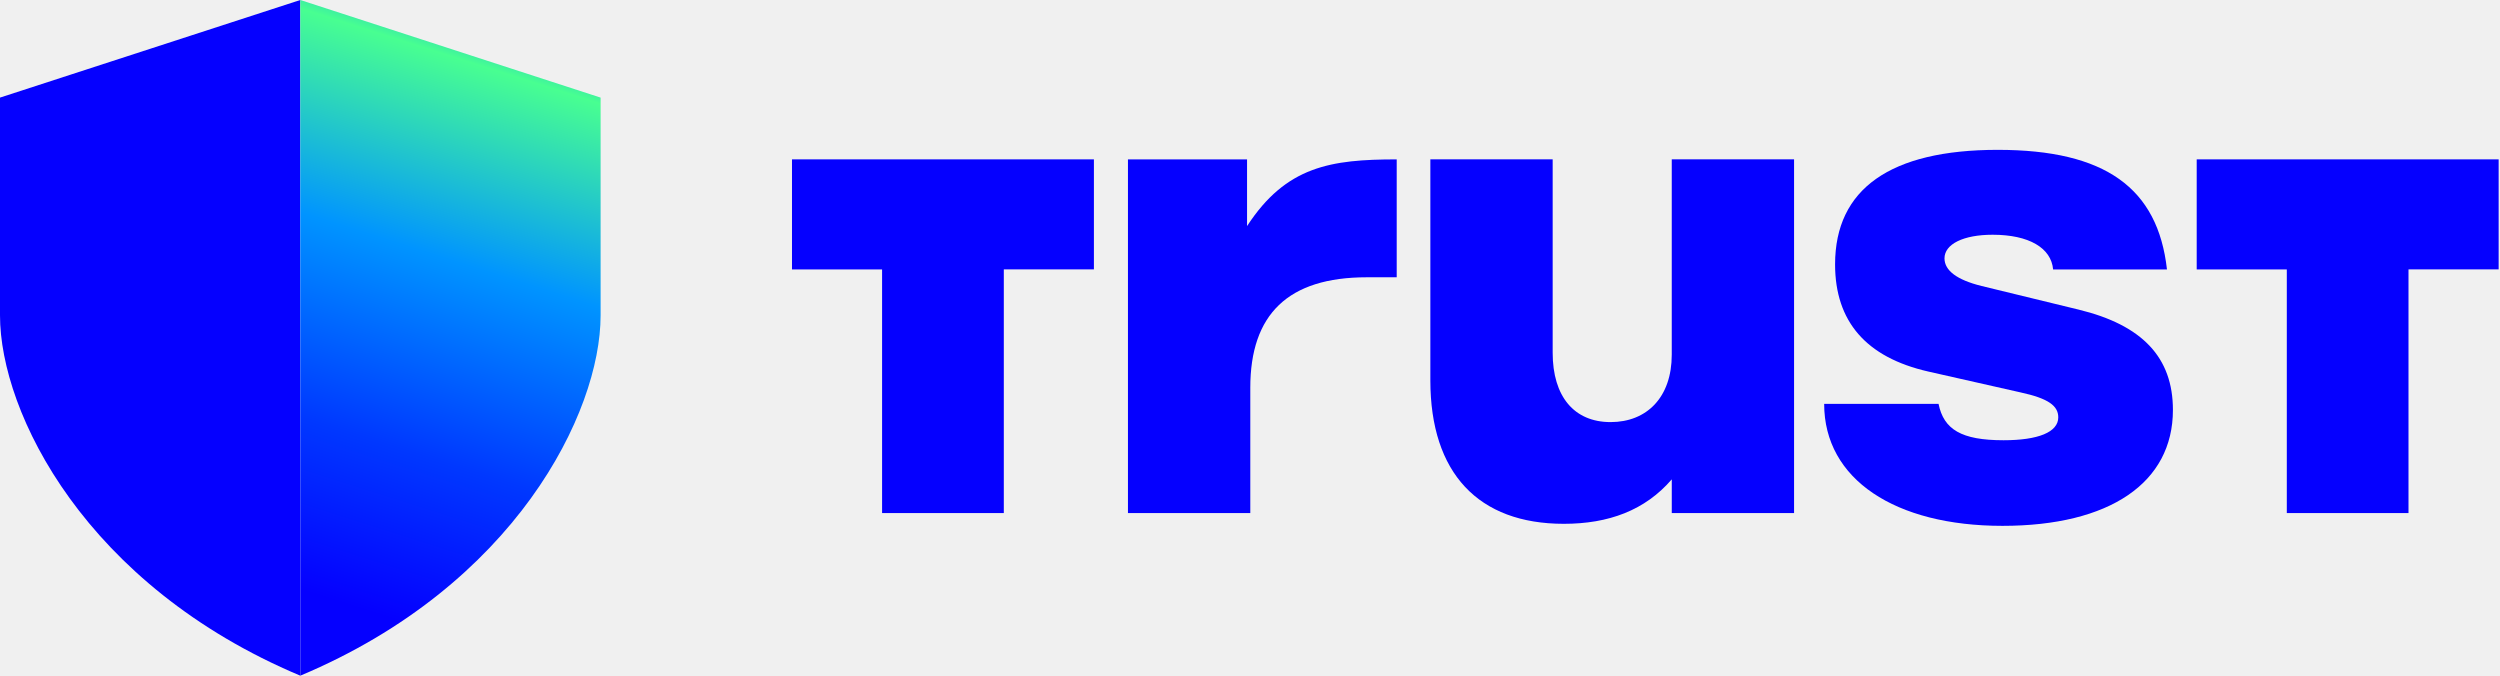
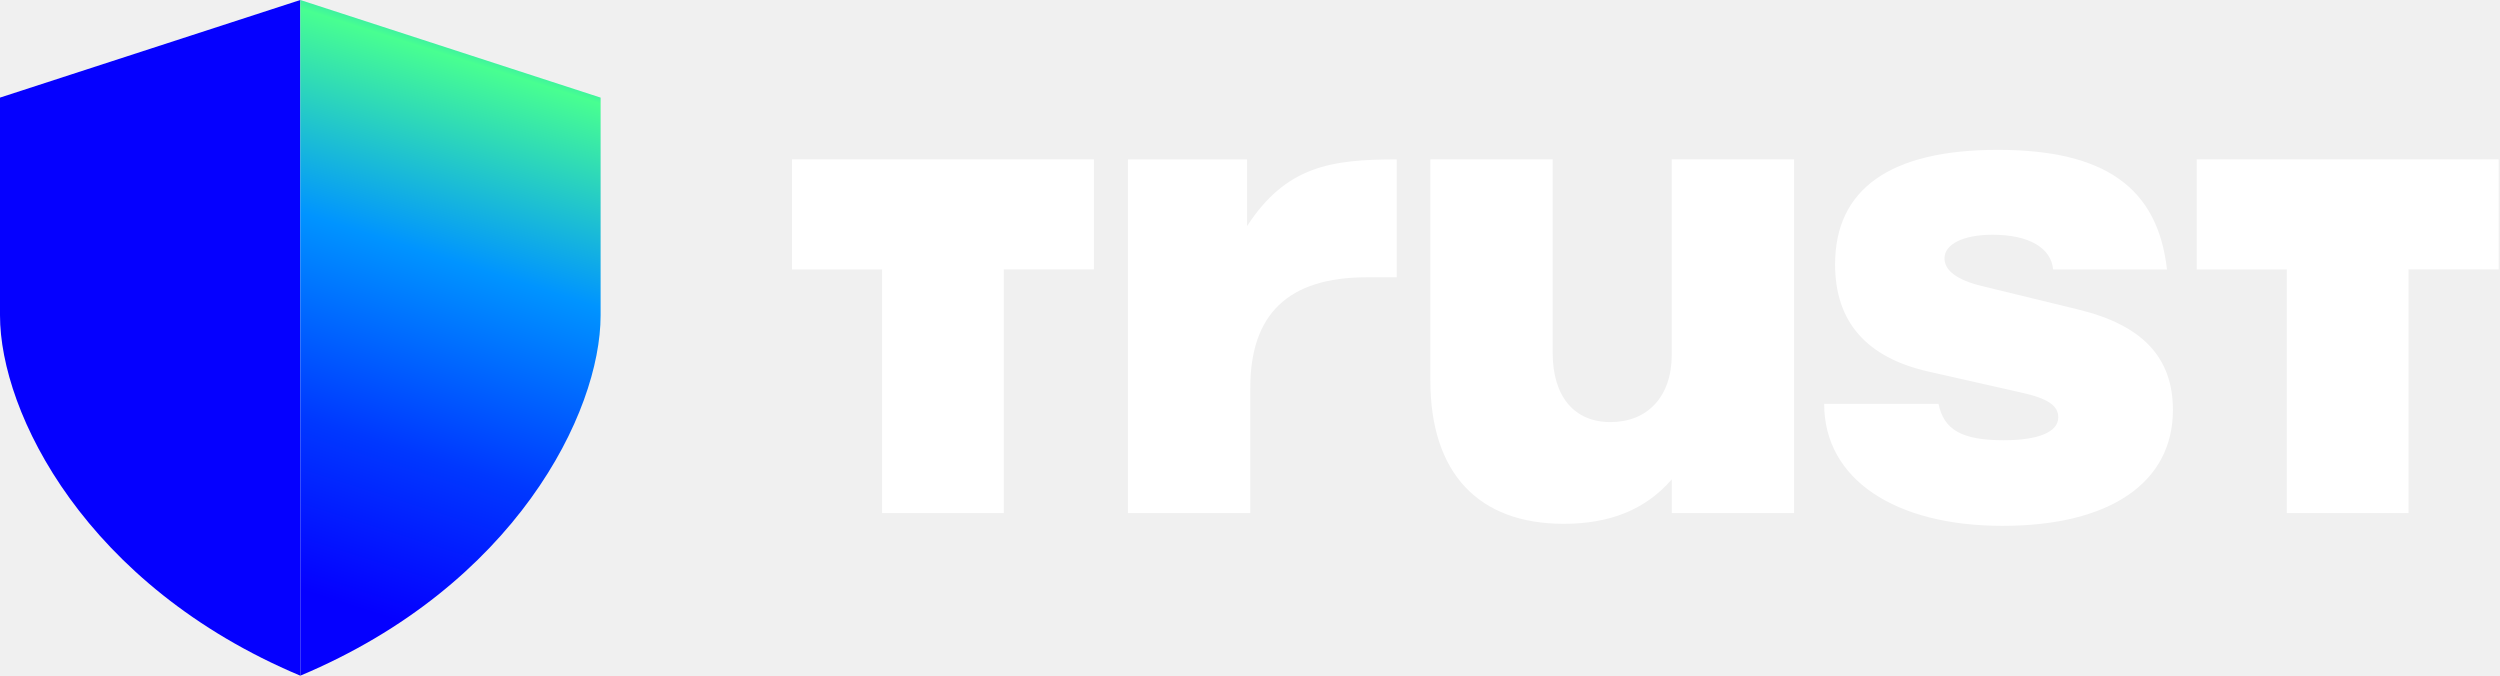
<svg xmlns="http://www.w3.org/2000/svg" width="370" height="100" viewBox="0 0 370 100" fill="none">
  <path d="M0 14.445L44.443 0V100C12.698 86.665 0 61.11 0 46.668V14.445Z" fill="#0500FF" />
  <path d="M88.89 14.445L44.447 0V100C76.192 86.665 88.89 61.11 88.89 46.668V14.445Z" fill="url(#paint0_linear_2895_875)" />
-   <path d="M166.937 23.589H184.564V33.463C190.339 24.589 196.985 23.589 206.713 23.589V41.038H202.283C190.625 41.038 185.044 46.523 185.044 57.39V75.937H166.937V23.589Z" fill="#0500FF" />
-   <path d="M265.525 75.934H247.422V70.943C243.468 75.531 238.081 77.524 231.438 77.524C218.823 77.524 211.692 70.045 211.692 56.289V23.586H229.795V52.206C229.795 58.682 232.973 62.47 238.364 62.47C243.754 62.47 247.419 58.778 247.419 52.501V23.586H265.522V75.934H265.525Z" fill="#0500FF" />
-   <path d="M269.949 59.775H286.905C287.678 63.562 290.277 65.156 296.532 65.156C301.64 65.156 304.624 63.962 304.624 61.768C304.624 60.07 303.178 58.972 299.043 58.076L285.367 54.984C276.217 52.895 271.592 47.609 271.592 39.13C271.592 27.958 279.777 22.177 295.668 22.177C311.559 22.177 319.359 27.811 320.712 39.88H303.861C303.575 36.693 300.295 34.742 294.905 34.742C290.573 34.742 287.785 36.136 287.785 38.234C287.785 40.028 289.61 41.422 293.277 42.327L307.624 45.819C317.06 48.108 321.592 52.898 321.592 60.673C321.592 71.445 312.248 77.826 296.366 77.826C280.484 77.826 269.977 70.946 269.977 59.775H269.959H269.949Z" fill="#0500FF" />
-   <path d="M369.799 39.868V23.586H325.112V39.877H338.447V75.934H356.458V39.868H369.799Z" fill="#0500FF" />
-   <path d="M161.898 39.868V23.586H117.214V39.877H130.549V75.934H148.563V39.868H161.898Z" fill="#0500FF" />
+   <path d="M166.937 23.589H184.564V33.463C190.339 24.589 196.985 23.589 206.713 23.589V41.038H202.283C190.625 41.038 185.044 46.523 185.044 57.39V75.937H166.937V23.589Z" fill="white" />
+   <path d="M265.525 75.934H247.422V70.943C243.468 75.531 238.081 77.524 231.438 77.524C218.823 77.524 211.692 70.045 211.692 56.289V23.586H229.795V52.206C229.795 58.682 232.973 62.47 238.364 62.47C243.754 62.47 247.419 58.778 247.419 52.501V23.586H265.522V75.934H265.525Z" fill="white" />
+   <path d="M269.949 59.775H286.905C287.678 63.562 290.277 65.156 296.532 65.156C301.64 65.156 304.624 63.962 304.624 61.768C304.624 60.07 303.178 58.972 299.043 58.076L285.367 54.984C276.217 52.895 271.592 47.609 271.592 39.13C271.592 27.958 279.777 22.177 295.668 22.177C311.559 22.177 319.359 27.811 320.712 39.88H303.861C303.575 36.693 300.295 34.742 294.905 34.742C290.573 34.742 287.785 36.136 287.785 38.234C287.785 40.028 289.61 41.422 293.277 42.327L307.624 45.819C317.06 48.108 321.592 52.898 321.592 60.673C321.592 71.445 312.248 77.826 296.366 77.826C280.484 77.826 269.977 70.946 269.977 59.775H269.959H269.949Z" fill="white" />
+   <path d="M369.799 39.868V23.586H325.112V39.877H338.447V75.934H356.458V39.868H369.799Z" fill="white" />
+   <path d="M161.898 39.868V23.586H117.214V39.877H130.549V75.934H148.563V39.868H161.898Z" fill="white" />
  <defs>
    <linearGradient id="paint0_linear_2895_875" x1="77.085" y1="-7.003" x2="43.511" y2="98.634" gradientUnits="userSpaceOnUse">
      <stop offset="0.02" stop-color="#0000FF" />
      <stop offset="0.08" stop-color="#0094FF" />
      <stop offset="0.16" stop-color="#48FF91" />
      <stop offset="0.42" stop-color="#0094FF" />
      <stop offset="0.68" stop-color="#0038FF" />
      <stop offset="0.9" stop-color="#0500FF" />
    </linearGradient>
  </defs>
</svg>
